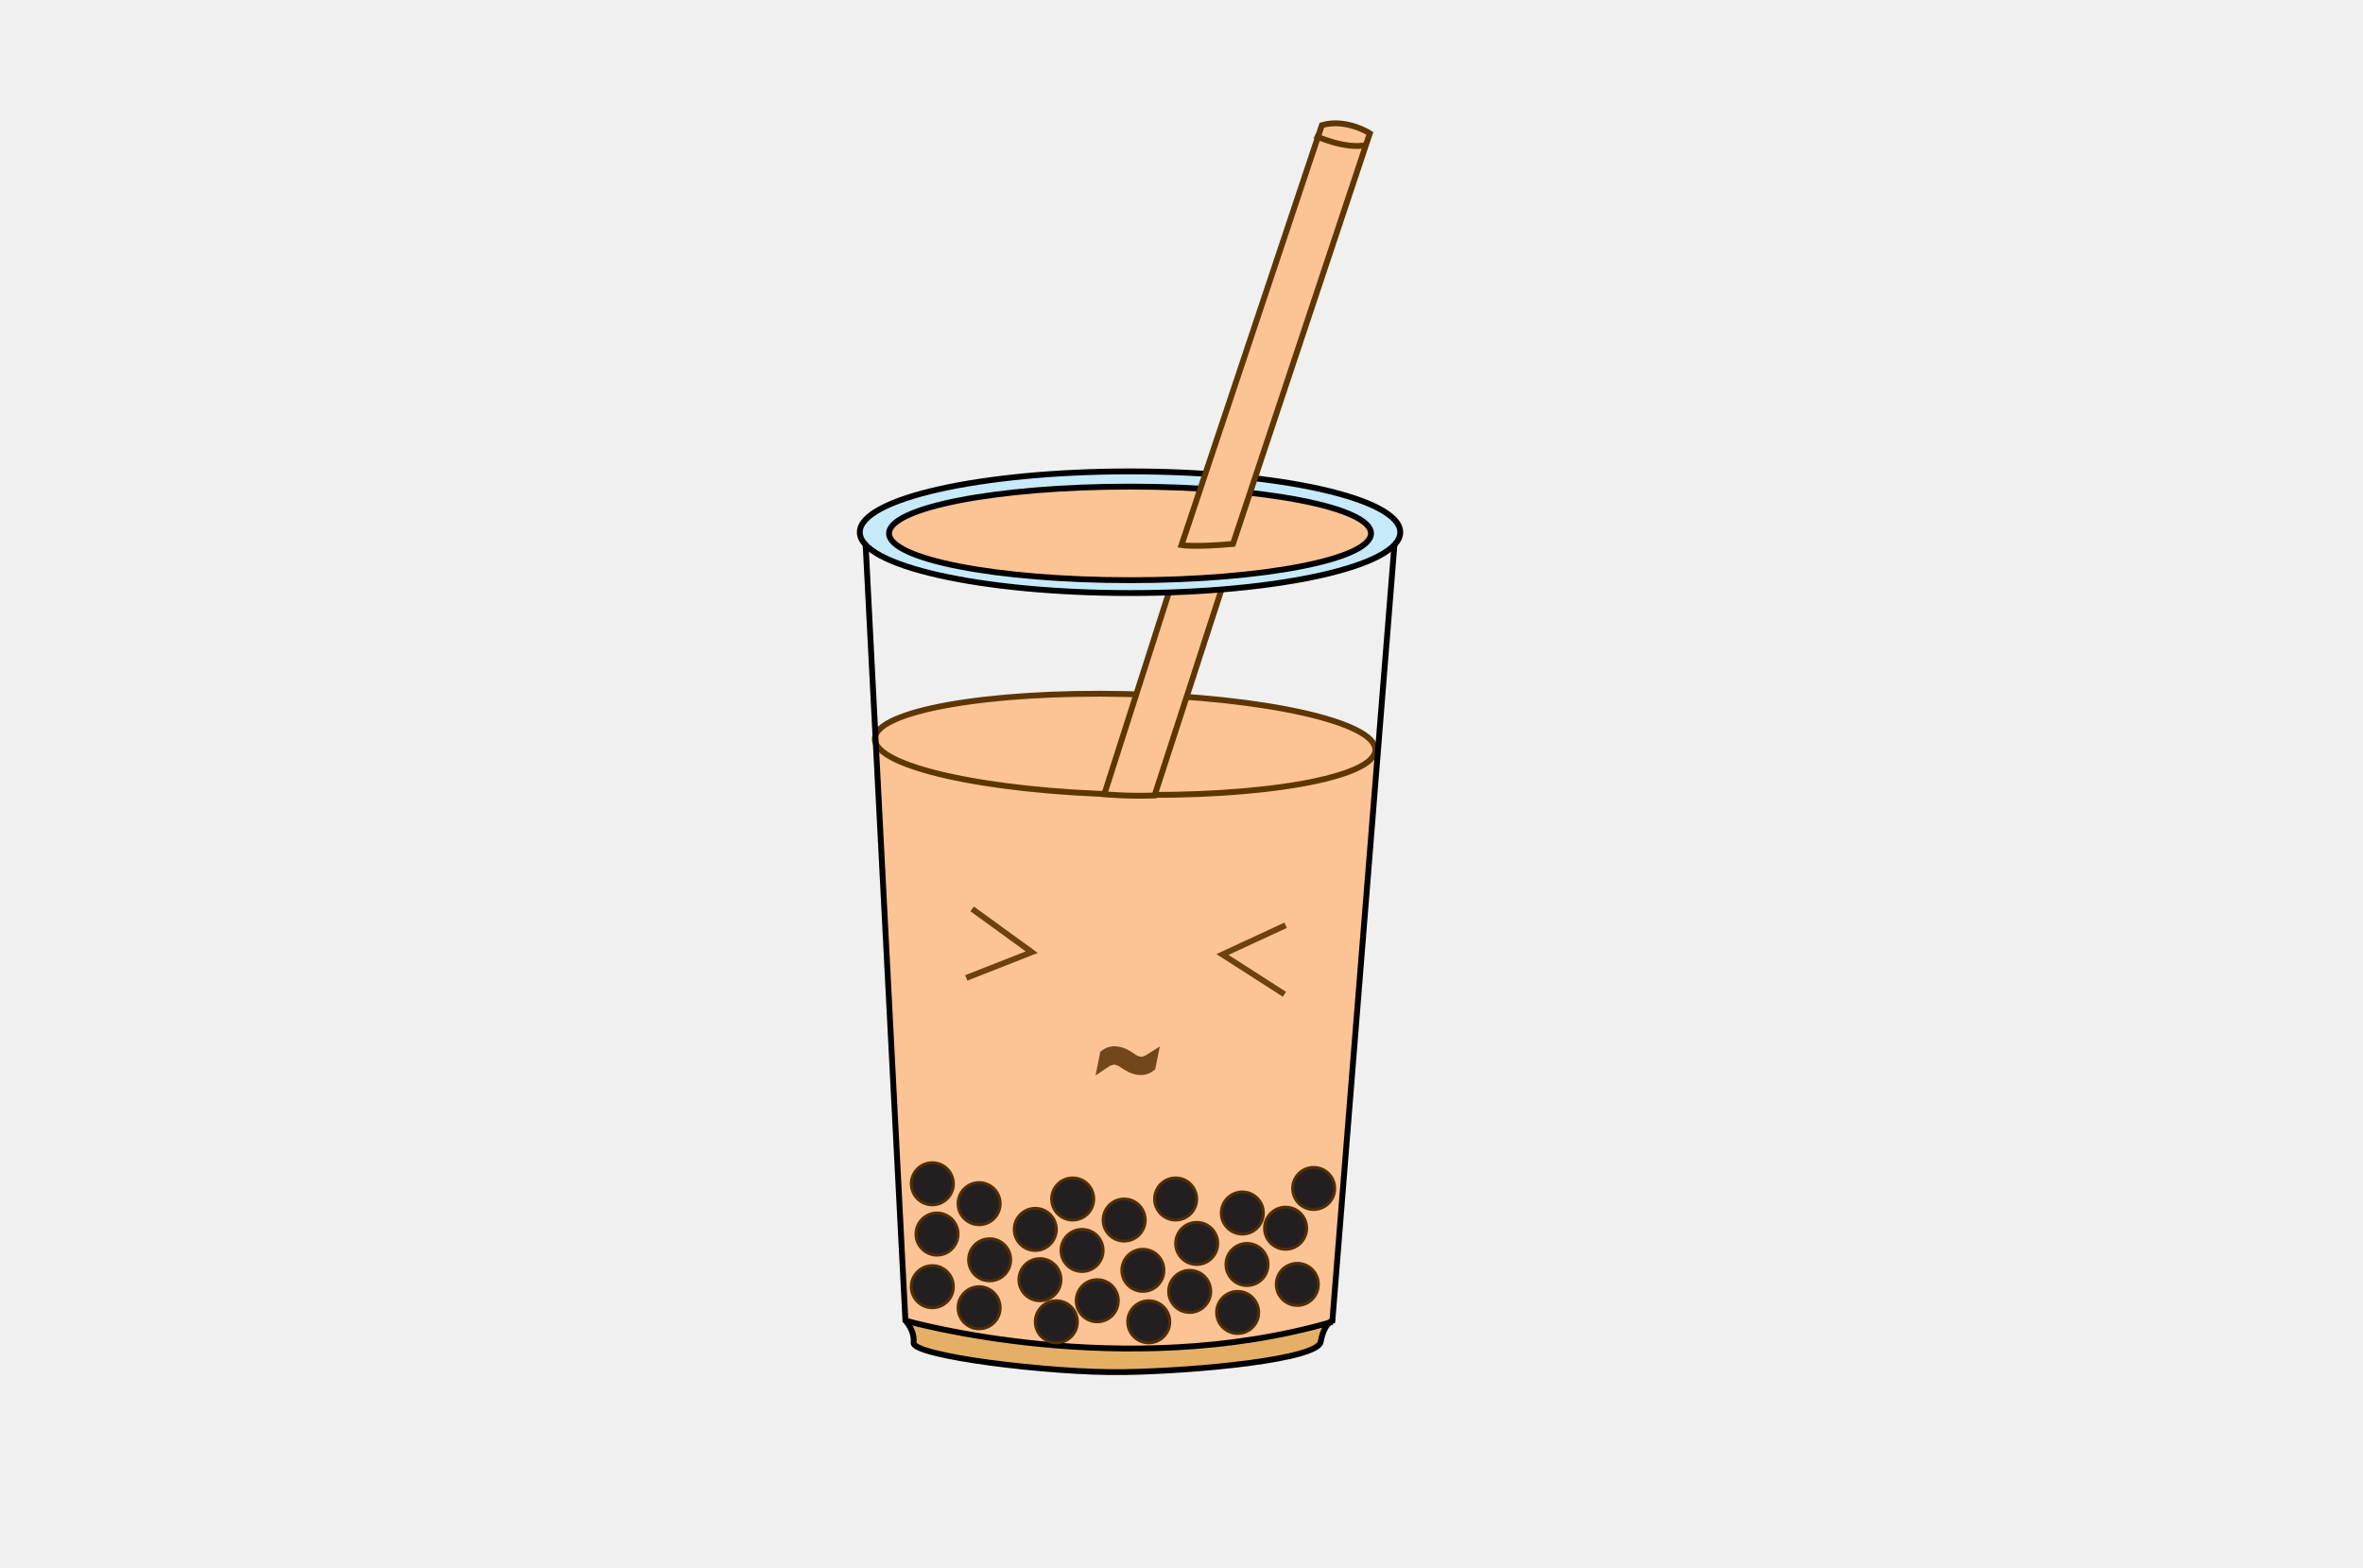
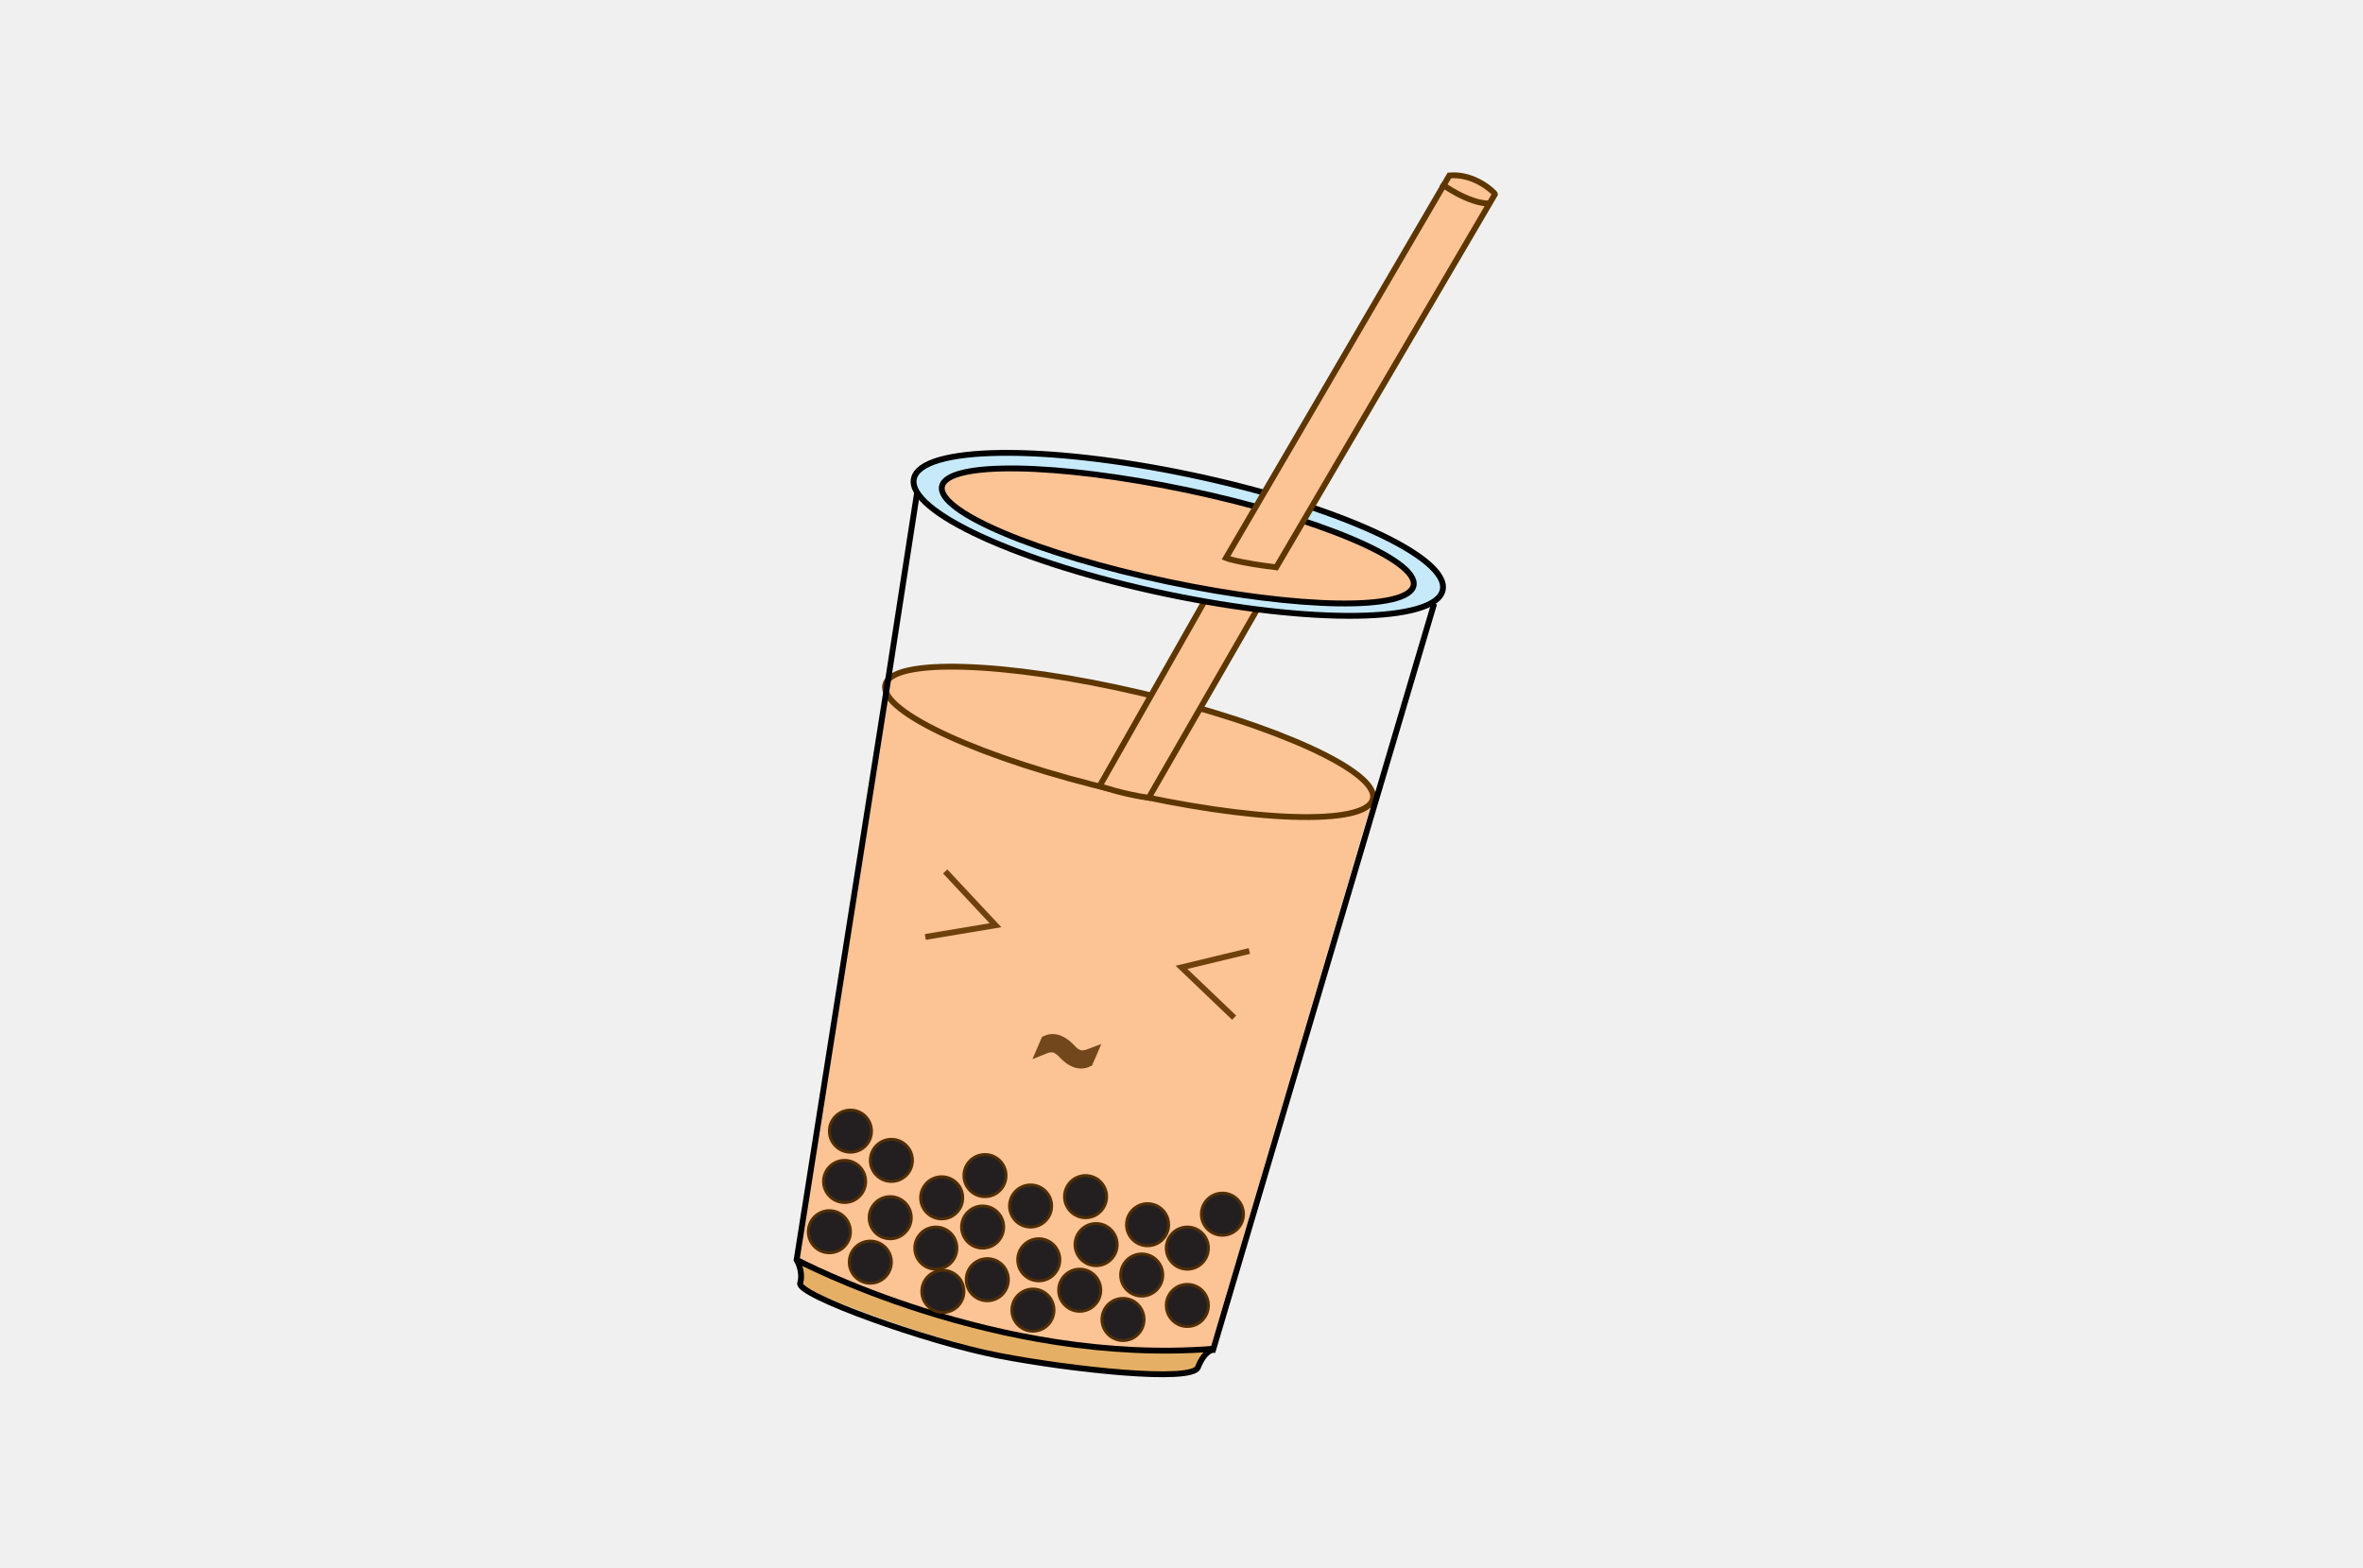
<svg xmlns="http://www.w3.org/2000/svg" xmlns:xlink="http://www.w3.org/1999/xlink" version="1.1" x="0px" y="0px" viewBox="0 0 202 134" style="enable-background:new 0 0 202 134;" xml:space="preserve">
  <style type="text/css">
	.st0{display:none;}
	.st1{display:inline;}
	.st2{opacity:0.9;clip-path:url(#SVGID_2_);}
	.st3{fill:#606063;}
	.st4{fill:url(#SVGID_3_);}
	.st5{fill:none;stroke:#606063;stroke-width:1.652;}
	.st6{fill:none;stroke:#979797;stroke-width:1.652;}
	.st7{fill:none;stroke:url(#SVGID_4_);stroke-width:2.449;}
	.st8{fill:#FFFFFF;filter:url(#Adobe_OpacityMaskFilter);}
	.st9{fill-rule:evenodd;clip-rule:evenodd;}
	.st10{mask:url(#A_1_);fill:url(#SVGID_5_);}
	.st11{fill:#FFFFFF;filter:url(#Adobe_OpacityMaskFilter_1_);}
	.st12{mask:url(#B_1_);fill:#612F01;}
	.st13{fill:#FEDC90;}
	.st14{fill:#D1884F;}
	.st15{fill:#FFFFFF;filter:url(#Adobe_OpacityMaskFilter_2_);}
	.st16{mask:url(#C_1_);fill:#612F01;}
	.st17{opacity:0.5;fill:#AEA0D6;enable-background:new    ;}
	.st18{fill:#E5B065;}
	.st19{fill:#FCC395;}
	.st20{fill:#FCC395;stroke:#5E3601;stroke-width:0.5;stroke-miterlimit:10;}
	.st21{fill:#C7EAFB;stroke:#000000;stroke-width:0.5;stroke-miterlimit:10;}
	.st22{fill:#FCC395;stroke:#000000;stroke-width:0.5;stroke-miterlimit:10;}
	.st23{fill:none;stroke:#000000;stroke-width:0.5;stroke-miterlimit:10;}
	.st24{fill:none;stroke:#6F410C;stroke-width:0.5;stroke-miterlimit:10;}
	.st25{fill:#231F20;stroke:#502E05;stroke-width:0.25;stroke-miterlimit:10;}
	.st26{stroke:#73471C;stroke-miterlimit:10;}
	.st27{font-family:'EkkamaiNew-Regular';}
	.st28{font-size:8px;}
</style>
  <g id="Layer_1" class="st0">
    <g class="st1">
      <defs>
        <rect id="SVGID_1_" y="0" width="202" height="133.7" />
      </defs>
      <clipPath id="SVGID_2_">
        <use xlink:href="#SVGID_1_" style="overflow:visible;" />
      </clipPath>
      <g class="st2">
        <g>
          <ellipse transform="matrix(0.4956 -0.8686 0.8686 0.4956 -56.7551 114.1083)" class="st3" cx="69.9" cy="105.9" rx="16.8" ry="35.3" />
          <path class="st3" d="M96.7,126.9l14.1-8.6L38.4,77l-0.1,16.6L96.7,126.9L96.7,126.9z" />
          <path class="st3" d="M41.9,80.7L7.2,60.9c-0.8-0.5-1.8-0.2-2.3,0.6c0,0,0,0,0,0.1L3,65.4c-1,1.9-0.3,4.3,1.5,5.4l35.9,21.6      L41.9,80.7L41.9,80.7z" />
        </g>
        <linearGradient id="SVGID_3_" gradientUnits="userSpaceOnUse" x1="-541.672" y1="277.549" x2="-541.672" y2="238.597" gradientTransform="matrix(-0.8686 -0.4956 0.4956 -0.8686 -531.4266 66.7486)">
          <stop offset="0" style="stop-color:#404042" />
          <stop offset="1" style="stop-color:#48484B" />
        </linearGradient>
        <path class="st4" d="M86.2,77.2C65.8,65.5,44.9,63.7,39.6,73s6.9,26.4,27.3,38s41.3,13.5,46.6,4.2S106.7,88.9,86.2,77.2z" />
        <g>
          <path class="st5" d="M101.6,120.4c1.2-8.3-8.4-20.5-23.4-29S47.8,80.8,41.3,86" />
          <path class="st6" d="M40.3,73.4c-2.4,4.2-1,10.4,4,17.2c4.9,6.8,12.9,13.9,23.1,19.6s20.3,9.1,28.6,9.9      c8.4,0.8,14.5-1.2,16.9-5.4s0.9-10.4-4-17.2C104,90.8,96,83.7,85.8,77.9s-20.3-9.1-28.6-9.9C48.8,67.3,42.7,69.2,40.3,73.4      L40.3,73.4z" />
        </g>
        <linearGradient id="SVGID_4_" gradientUnits="userSpaceOnUse" x1="40.016" y1="55.054" x2="33.695" y2="44.124" gradientTransform="matrix(1 0 0 -1 0 133.8898)">
          <stop offset="0" style="stop-color:#404042" />
          <stop offset="1" style="stop-color:#48484B" />
        </linearGradient>
        <path class="st7" d="M37,77.1l-0.3,14.4" />
        <defs>
          <filter id="Adobe_OpacityMaskFilter" filterUnits="userSpaceOnUse" x="0.1" y="58.3" width="117.2" height="72.8">
            <feColorMatrix type="matrix" values="1 0 0 0 0  0 1 0 0 0  0 0 1 0 0  0 0 0 1 0" />
          </filter>
        </defs>
        <mask maskUnits="userSpaceOnUse" x="0.1" y="58.3" width="117.2" height="72.8" id="A_1_">
          <path class="st8" d="M-5,57.2h126v76.4H-5V57.2z" />
          <path class="st9" d="M61.6,120.5C46.7,112,37.1,99.9,38.1,91.6c0-0.3-0.1-0.6-0.3-0.7l-33.3-20C2.7,69.7,2,67.4,3,65.4l1.9-3.8      c0.4-0.8,1.4-1.1,2.2-0.7c0,0,0,0,0.1,0l30.9,17.6c0.1,0.1,0.3,0,0.3-0.2c0-0.3,0-0.6,0-1l0-0.4c0,0,0,0,0,0      c0.1-1.4,0.5-2.8,1.2-4c5.3-9.3,26.2-7.5,46.6,4.2s32.7,28.7,27.3,38c-0.7,1.2-1.6,2.2-2.8,3.1c0,0,0,0,0,0l-0.5,0.3      c0,0-0.1,0-0.1,0c0,0-0.1,0.1-0.1,0.1l-11.6,7.1C91.8,131,76.5,129,61.6,120.5L61.6,120.5z" />
        </mask>
        <linearGradient id="SVGID_5_" gradientUnits="userSpaceOnUse" x1="60.595" y1="68.825" x2="55.699" y2="7.702" gradientTransform="matrix(1 0 0 -1 0 133.8898)">
          <stop offset="0" style="stop-color:#404042" />
          <stop offset="1" style="stop-color:#48484B" />
        </linearGradient>
        <path class="st10" d="M61.6,120.5l-1.2,2.1L61.6,120.5z M4.5,70.8l-1.3,2.1L4.5,70.8L4.5,70.8z M3,65.4l-2.2-1.1L3,65.4z      M4.9,61.6l2.2,1.1L4.9,61.6z M7.2,61l1.2-2.1L7.2,61L7.2,61z M38.4,77.4l2.4,0.1l0-0.1v-0.1L38.4,77.4L38.4,77.4z M39.6,73     l-2.1-1.2L39.6,73L39.6,73z M86.2,77.2l1.2-2.1L86.2,77.2z M113.6,115.2l2.1,1.2L113.6,115.2z M110.2,118.6l-1.3-2.1l0,0l0,0     L110.2,118.6L110.2,118.6z M110.1,118.7l-1.3-2.1L110.1,118.7z M110,118.8l-1.3-2.1l0,0C108.7,116.7,110,118.8,110,118.8z      M98.4,125.9l-1.3-2.1l-0.1,0.1l-0.1,0.1L98.4,125.9L98.4,125.9z M110.8,118.3l1.3,2.1L110.8,118.3z M110.8,118.3l1.4,2     L110.8,118.3z M38.4,77l-2.5,0L38.4,77z M38.1,78.6l1.2-2.1L38.1,78.6z M38.4,77L36,76.8L38.4,77z M38.1,91.6l-2.4-0.3L38.1,91.6     z M37.8,90.9l1.3-2.1L37.8,90.9z M35.7,91.3c-0.6,5.1,2,10.9,6.3,16.2c4.3,5.4,10.7,10.7,18.4,15.1l2.4-4.3     c-7.2-4.1-13.1-9.1-17-13.9c-4-4.9-5.6-9.4-5.2-12.5L35.7,91.3L35.7,91.3z M3.3,72.9l33.3,20l2.5-4.2l-33.3-20L3.3,72.9z      M0.8,64.3c-1.6,3.1-0.5,6.8,2.5,8.6l2.5-4.2c-0.8-0.5-1-1.4-0.6-2.2L0.8,64.3L0.8,64.3z M2.7,60.5l-1.9,3.8l4.4,2.2l1.9-3.8     L2.7,60.5z M8.4,58.8c-2-1.1-4.5-0.4-5.6,1.5c0,0.1-0.1,0.1-0.1,0.2l4.4,2.2c-0.2,0.4-0.7,0.6-1.1,0.3L8.4,58.8z M39.3,76.4     L8.4,58.8L6,63.1l30.9,17.6L39.3,76.4L39.3,76.4z M35.9,77.3c0,0.4,0,0.8,0,1.2l4.9-0.2c0-0.3,0-0.5,0-0.8L35.9,77.3L35.9,77.3z      M35.9,77l0,0.4l4.9,0l0-0.4L35.9,77z M37.5,71.8c-0.9,1.5-1.4,3.2-1.5,5l4.9,0.4c0.1-1.1,0.4-2.1,0.9-3L37.5,71.8L37.5,71.8z      M87.5,75.1c-10.4-6-21.1-9.5-30-10.3c-8.6-0.8-16.6,1-20,7l4.3,2.4c1.9-3.3,7.1-5.3,15.3-4.6c8,0.7,18,4,28,9.7L87.5,75.1     L87.5,75.1z M115.7,116.4c3.4-6,0.9-13.8-4.1-20.8c-5.2-7.2-13.7-14.6-24.1-20.6L85,79.3C95,85,102.9,92,107.6,98.5     c4.8,6.7,5.8,12.2,3.9,15.5L115.7,116.4L115.7,116.4z M112.2,120.3c1.4-1,2.6-2.3,3.5-3.9l-4.3-2.4c-0.5,0.9-1.2,1.6-2.1,2.3     L112.2,120.3L112.2,120.3z M111.5,120.7l0.5-0.3l-2.6-4.2l-0.5,0.3L111.5,120.7z M108.9,116.6L108.9,116.6l2.5,4.2l0.1-0.1     L108.9,116.6z M111.3,120.9l0.2-0.1l-2.6-4.2l-0.1,0.1L111.3,120.9L111.3,120.9z M99.7,128l11.6-7.1l-2.6-4.2l-11.6,7.1L99.7,128     L99.7,128z M60.3,122.6c7.7,4.4,15.5,7.1,22.4,8.1c6.8,1,13.1,0.3,17.1-2.9l-3-3.9c-2.5,1.9-7.1,2.8-13.4,1.9     c-6.2-0.9-13.4-3.4-20.7-7.5L60.3,122.6L60.3,122.6z M109.5,120.4c-1.6-0.9-1.6-3.2-0.1-4.2l2.6,4.2c1.2-0.7,1.5-2.2,0.8-3.4     c-0.2-0.3-0.5-0.6-0.9-0.8C112,116.2,109.5,120.4,109.5,120.4z M109.3,116.3c-1.1,0.8-1.4,2.3-0.6,3.4c0.2,0.3,0.5,0.5,0.8,0.7     l2.4-4.3c1.6,0.9,1.6,3.1,0.2,4.1L109.3,116.3L109.3,116.3z M40.8,77c0,1.9-2,3-3.7,2.1l2.4-4.3c-1.2-0.7-2.7-0.3-3.4,0.9     c-0.2,0.4-0.3,0.8-0.3,1.2C35.9,77,40.8,77,40.8,77z M36.9,80.7c1.3,0.7,2.9,0.3,3.6-1c0.2-0.4,0.3-0.8,0.3-1.3l-4.9,0     c0-1.7,1.9-2.8,3.4-1.9L36.9,80.7z M37.2,79.1c1.2,0.7,2.7,0.3,3.4-0.9c0.2-0.3,0.3-0.7,0.3-1L36,76.8c0.2-1.8,2.1-2.8,3.6-1.9     L37.2,79.1L37.2,79.1z M40.6,91.9c0.1-1.2-0.4-2.4-1.5-3.1L36.5,93c-0.6-0.3-0.9-1-0.8-1.7L40.6,91.9z" />
        <defs>
          <filter id="Adobe_OpacityMaskFilter_1_" filterUnits="userSpaceOnUse" x="82.6" y="42.4" width="52.6" height="52.6">
            <feColorMatrix type="matrix" values="1 0 0 0 0  0 1 0 0 0  0 0 1 0 0  0 0 0 1 0" />
          </filter>
        </defs>
        <mask maskUnits="userSpaceOnUse" x="82.6" y="42.4" width="52.6" height="52.6" id="B_1_">
          <path class="st11" d="M72.4,32.2h72.8V105H72.4V32.2z" />
          <path class="st9" d="M88.4,86.3c-6.4-6.4-3.1-20.2,7.4-30.7s24.3-13.9,30.7-7.4l3,3c6.4,6.4,3.1,20.2-7.4,30.7      s-24.3,13.9-30.7,7.4C91.3,89.2,88.4,86.3,88.4,86.3z" />
        </mask>
        <path class="st12" d="M126.5,48.1l-1.7,1.7v0L126.5,48.1L126.5,48.1z M129.5,51.1l1.7-1.7L129.5,51.1z M90.1,84.5l0.1,0.1     l0.1,0.1l0,0.1l0,0l0,0l0-0.1l-0.1-0.1L90.1,84.5L86.6,88l-0.1-0.1l-0.1-0.1l0-0.1l0,0l0,0l0,0.1l0.1,0.1l0.1,0.1L90.1,84.5z      M97.5,57.3c-5,5-8.2,10.7-9.4,15.7c-1.2,5.1-0.4,9.1,2,11.5L86.6,88c-4.1-4.1-4.8-10.1-3.3-16.2c1.5-6.1,5.2-12.5,10.7-18.1     L97.5,57.3L97.5,57.3z M124.8,49.9c-2.4-2.4-6.4-3.2-11.5-2c-5.1,1.2-10.7,4.4-15.7,9.4L94,53.8c5.5-5.5,12-9.3,18.1-10.7     c6-1.5,12.1-0.7,16.2,3.3L124.8,49.9L124.8,49.9z M124.8,49.9l3.5-3.5c0,0,0,0,0,0L124.8,49.9L124.8,49.9z M127.7,52.8l-3-3     l3.5-3.5l3,3C131.2,49.3,127.7,52.8,127.7,52.8z M120.3,80.1c5-5,8.2-10.7,9.4-15.7c1.2-5.1,0.4-9.1-2-11.5l3.5-3.5     c4.1,4.1,4.8,10.1,3.3,16.1c-1.5,6.1-5.2,12.5-10.7,18.1L120.3,80.1L120.3,80.1z M93.1,87.5c2.4,2.4,6.4,3.2,11.5,2     c5.1-1.2,10.7-4.4,15.7-9.4l3.5,3.5c-5.5,5.5-12,9.3-18.1,10.7c-6,1.5-12.1,0.7-16.2-3.3L93.1,87.5L93.1,87.5z M90.1,84.5l3,3     L89.6,91l-3-3L90.1,84.5z" />
        <path class="st13" d="M91.3,89.2c6.4,6.4,20.2,3.1,30.7-7.4s13.9-24.3,7.4-30.7l-3-3L88.4,86.3L91.3,89.2L91.3,89.2z" />
        <path class="st14" d="M88.4,86.3c6.4,6.4,20.2,3.1,30.7-7.4s13.9-24.3,7.4-30.7s-20.2-3.1-30.7,7.4S81.9,79.8,88.4,86.3z" />
        <defs>
          <filter id="Adobe_OpacityMaskFilter_2_" filterUnits="userSpaceOnUse" x="145.7" y="8.9" width="52.6" height="52.6">
            <feColorMatrix type="matrix" values="1 0 0 0 0  0 1 0 0 0  0 0 1 0 0  0 0 0 1 0" />
          </filter>
        </defs>
        <mask maskUnits="userSpaceOnUse" x="145.7" y="8.9" width="52.6" height="52.6" id="C_1_">
          <path class="st15" d="M135.5-1.1h72.8v72.8h-72.8V-1.1z" />
          <path class="st9" d="M189.6,55.8L189.6,55.8c-6.5,6.5-20.2,3.2-30.8-7.4s-13.9-24.3-7.4-30.7l0,0l3-3c6.4-6.4,20.2-3.1,30.7,7.4      s13.9,24.3,7.4,30.7L189.6,55.8L189.6,55.8z" />
        </mask>
        <path class="st16" d="M189.6,55.8l-1.8-1.7l0,0l0,0L189.6,55.8L189.6,55.8z M151.4,17.7l1.7-1.7l1.7,1.7l-1.7,1.7L151.4,17.7z      M151.4,17.7l-1.7,1.7l-1.7-1.7l1.7-1.7L151.4,17.7z M154.4,14.7l-1.7-1.7C152.6,13,154.4,14.7,154.4,14.7z M192.5,52.8l1.7,1.7     L192.5,52.8z M187.8,54.1L187.8,54.1l3.6,3.4l-0.1,0.1L187.8,54.1L187.8,54.1z M160.6,46.6c5,5,10.7,8.2,15.7,9.4     c5.1,1.2,9.1,0.4,11.5-2l3.5,3.5c-4.1,4.1-10.1,4.8-16.2,3.3c-6.1-1.5-12.5-5.2-18.1-10.7L160.6,46.6L160.6,46.6z M153.1,19.4     c-2.4,2.4-3.2,6.4-2,11.5c1.2,5.1,4.4,10.7,9.4,15.7l-3.5,3.5c-5.5-5.5-9.3-12-10.7-18.1c-1.5-6-0.7-12.1,3.3-16.1L153.1,19.4     L153.1,19.4z M153.1,15.9L153.1,15.9l-3.5,3.5L153.1,15.9z M156.1,16.4l-3,3l-3.5-3.5l3-3C152.6,12.9,156.1,16.4,156.1,16.4z      M183.3,23.9c-5-5-10.7-8.2-15.7-9.4c-5.1-1.2-9.1-0.4-11.5,2l-3.5-3.5c4.1-4.1,10.1-4.8,16.2-3.3c6.1,1.5,12.5,5.2,18.1,10.7     L183.3,23.9L183.3,23.9z M190.8,51.1c2.4-2.4,3.2-6.4,2-11.5c-1.2-5.1-4.4-10.7-9.4-15.7l3.5-3.5c5.5,5.5,9.3,12,10.7,18.1     c1.5,6,0.7,12.1-3.3,16.2L190.8,51.1L190.8,51.1z M187.9,54l2.9-2.9l3.5,3.5l-2.9,2.9L187.9,54z" />
        <path class="st14" d="M192.5,52.8c6.4-6.4,3.1-20.2-7.4-30.7s-24.3-13.9-30.7-7.4l-3,3l38.1,38.1L192.5,52.8z" />
        <path class="st13" d="M189.5,55.8c6.4-6.4,3.1-20.2-7.4-30.7s-24.3-13.9-30.7-7.4s-3.1,20.2,7.4,30.7S183.1,62.2,189.5,55.8     L189.5,55.8z" />
        <g>
          <path class="st17" d="M48.8,22.1c-0.2-1-1.7-1-1.8,0L46,28.3c-0.1,0.4-0.4,0.7-0.8,0.8L39,30c-1,0.2-1,1.7,0,1.8l6.2,0.9      c0.4,0.1,0.7,0.4,0.8,0.8l0.9,6.2c0.2,1,1.7,1,1.8,0l0.9-6.2c0.1-0.4,0.4-0.7,0.8-0.8l6.2-0.9c1-0.2,1-1.7,0-1.8l-6.2-0.9      c-0.4-0.1-0.7-0.4-0.8-0.8C49.7,28.3,48.8,22.1,48.8,22.1z M183.4,85.6c-0.2-1-1.7-1-1.8,0l-0.9,6.2c-0.1,0.4-0.4,0.7-0.8,0.8      l-6.2,0.9c-1,0.2-1,1.7,0,1.8l6.2,0.9c0.4,0.1,0.7,0.4,0.8,0.8l0.9,6.2c0.2,1,1.7,1,1.8,0l0.9-6.2c0.1-0.4,0.4-0.7,0.8-0.8      l6.2-0.9c1-0.2,1-1.7,0-1.8l-6.2-0.9c-0.4-0.1-0.7-0.4-0.8-0.8L183.4,85.6L183.4,85.6z M86,7.3c0.2-1,1.7-1,1.8,0l0.3,2      c0.1,0.4,0.4,0.7,0.8,0.8l2,0.3c1,0.2,1,1.7,0,1.8l-2,0.3c-0.4,0.1-0.7,0.4-0.8,0.8l-0.3,2c-0.2,1-1.7,1-1.8,0l-0.3-2      c-0.1-0.4-0.4-0.7-0.8-0.8l-2-0.3c-1-0.2-1-1.7,0-1.8l2-0.3c0.4-0.1,0.7-0.4,0.8-0.8C85.7,9.3,86,7.3,86,7.3z" />
        </g>
      </g>
    </g>
  </g>
  <g id="Layer_2">
-     <path class="st18" d="M77.9,113.2l0.4,1.9c0,0,20.2,4.8,34.3,0l0.5-1.7C113.2,113.4,99.5,117.9,77.9,113.2z" />
-     <path class="st19" d="M74.9,63.5l2.5,49.4c0,0,19.5,5,36.3,0l3.9-48.2L74.9,63.5z" />
-     <ellipse transform="matrix(2.253052e-02 -0.9997 0.9997 2.253052e-02 30.3302 158.3676)" class="st20" cx="96.2" cy="63.7" rx="4.3" ry="21.4" />
-     <path class="st20" d="M100.9,47.6l-6.5,20.3c0,0,2.1,0.2,4.3,0.1l6.4-19.7C105.1,48.3,103.1,47,100.9,47.6z" />
-     <ellipse class="st21" cx="96.6" cy="45.5" rx="23.1" ry="5.2" />
-     <ellipse class="st22" cx="96.6" cy="45.6" rx="20.6" ry="4" />
-     <path class="st20" d="M113,10.7l-12,35.9c0,0,1.1,0.2,4.4-0.1l11.7-35.1C117.1,11.4,115.1,10.1,113,10.7z" />
-     <path class="st20" d="M112.4,11.6c0,0,2.6,1.2,4.4,0.8" />
-     <path class="st23" d="M74,46.6l0.8,15.6l2.6,50.7c0,0,0.8,0.8,0.7,1.9c-0.1,1.1,11.6,2.6,18,2.5c6.3-0.1,16.6-1.1,16.8-2.6   c0.3-1.6,1-1.8,1-1.8l5.3-66.3" />
-     <path class="st23" d="M117.4,118.4" />
-     <path class="st23" d="M77.4,112.9c0,0,18.6,5.3,36.5,0.1" />
-     <polyline class="st24" points="83.1,77.7 88.2,81.4 82.6,83.6  " />
-     <polyline class="st24" points="109.8,85 104.5,81.6 109.9,79.1  " />
-     <circle class="st25" cx="84.6" cy="107.7" r="1.8" />
-     <circle class="st25" cx="88.5" cy="105.1" r="1.8" />
-     <circle class="st25" cx="88.9" cy="109.4" r="1.8" />
-     <circle class="st25" cx="92.5" cy="106.9" r="1.8" />
-     <circle class="st25" cx="93.8" cy="111.2" r="1.8" />
-     <circle class="st25" cx="97.7" cy="108.6" r="1.8" />
-     <circle class="st25" cx="98.2" cy="113" r="1.8" />
-     <circle class="st25" cx="101.7" cy="110.4" r="1.8" />
-     <circle class="st25" cx="102.3" cy="106.3" r="1.8" />
-     <circle class="st25" cx="106.2" cy="103.7" r="1.8" />
-     <circle class="st25" cx="106.6" cy="108.1" r="1.8" />
-     <circle class="st25" cx="109.9" cy="105" r="1.8" />
-     <circle class="st25" cx="105.8" cy="112.2" r="1.8" />
-     <circle class="st25" cx="110.9" cy="109.8" r="1.8" />
-     <circle class="st25" cx="79.7" cy="101.2" r="1.8" />
-     <circle class="st25" cx="80.1" cy="105.5" r="1.8" />
-     <circle class="st25" cx="83.7" cy="102.9" r="1.8" />
-     <circle class="st25" cx="91.7" cy="102.5" r="1.8" />
-     <circle class="st25" cx="96.1" cy="104.3" r="1.8" />
-     <circle class="st25" cx="100.5" cy="102.5" r="1.8" />
-     <circle class="st25" cx="112.3" cy="101.6" r="1.8" />
-     <circle class="st25" cx="90.3" cy="113" r="1.8" />
-     <circle class="st25" cx="79.7" cy="110" r="1.8" />
-     <circle class="st25" cx="83.7" cy="111.8" r="1.8" />
-     <text transform="matrix(1.0073 0.2026 -0.1972 0.9804 93.5422 92.9786)" class="st26 st27 st28">~</text>
-     <path class="st20" d="M121.7,69.1" />
+     <path class="st18" d="M68.5,108.1l0,1.9c0,0,18.8,8.8,33.6,7.1l0.8-1.6C102.9,115.5,88.6,117.1,68.5,108.1z" />
+     <path class="st19" d="M75.7,58.9l-7.7,48.8c0,0,18.1,8.9,35.5,7.5l13.7-46.4L75.7,58.9z" />
+     <ellipse transform="matrix(0.228 -0.9737 0.9737 0.228 12.7862 142.929)" class="st20" cx="96.5" cy="63.4" rx="4.3" ry="21.4" />
+     <path class="st20" d="M104.5,48.7L94,67.2c0,0,2,0.7,4.2,1l10.3-17.9C108.5,50.2,106.8,48.5,104.5,48.7z" />
+     <ellipse transform="matrix(0.206 -0.9785 0.9785 0.206 35.2441 134.8995)" class="st21" cx="100.8" cy="45.7" rx="5.2" ry="23.1" />
+     <ellipse transform="matrix(0.206 -0.9785 0.9785 0.206 35.1217 134.9178)" class="st22" cx="100.7" cy="45.8" rx="4" ry="20.6" />
+     <path class="st20" d="M123.9,15l-19.1,32.7c0,0,1,0.4,4.3,0.8l18.7-31.9C127.8,16.5,126.1,14.8,123.9,15z" />
+     <path class="st20" d="M123.2,15.7c0,0,2.3,1.7,4.1,1.7" />
+     <path class="st23" d="M78.4,42.1L76,57.6l-7.9,50.1c0,0,0.6,1,0.3,2s10.8,5,17,6.2c6.2,1.2,16.5,2.3,17,1c0.6-1.5,1.3-1.5,1.3-1.5   l18.9-63.8" />
+     <path class="st23" d="M106,121.3" />
+     <path class="st23" d="M68.1,107.7c0,0,17.1,9.1,35.7,7.6" />
+     <polyline class="st24" points="80.8,74.5 85.1,79.1 79.1,80.1  " />
+     <polyline class="st24" points="105.5,87 101,82.7 106.8,81.3  " />
+     <circle class="st25" cx="76.1" cy="104.1" r="1.8" />
+     <circle class="st25" cx="80.5" cy="102.4" r="1.8" />
+     <circle class="st25" cx="80" cy="106.7" r="1.8" />
+     <circle class="st25" cx="84" cy="104.9" r="1.8" />
+     <circle class="st25" cx="84.4" cy="109.4" r="1.8" />
+     <circle class="st25" cx="88.8" cy="107.7" r="1.8" />
+     <circle class="st25" cx="88.3" cy="112" r="1.8" />
+     <circle class="st25" cx="92.3" cy="110.3" r="1.8" />
+     <circle class="st25" cx="93.7" cy="106.4" r="1.8" />
+     <circle class="st25" cx="98.1" cy="104.7" r="1.8" />
+     <circle class="st25" cx="97.6" cy="109" r="1.8" />
+     <circle class="st25" cx="101.5" cy="106.7" r="1.8" />
+     <circle class="st25" cx="96" cy="112.8" r="1.8" />
+     <circle class="st25" cx="101.5" cy="111.6" r="1.8" />
+     <circle class="st25" cx="72.7" cy="96.7" r="1.8" />
+     <circle class="st25" cx="72.2" cy="101" r="1.8" />
+     <circle class="st25" cx="76.2" cy="99.2" r="1.8" />
+     <circle class="st25" cx="84.2" cy="100.5" r="1.8" />
+     <circle class="st25" cx="88.1" cy="103.1" r="1.8" />
+     <circle class="st25" cx="92.8" cy="102.3" r="1.8" />
+     <circle class="st25" cx="104.5" cy="103.8" r="1.8" />
+     <circle class="st25" cx="80.6" cy="110.4" r="1.8" />
+     <circle class="st25" cx="70.9" cy="105.3" r="1.8" />
+     <circle class="st25" cx="74.4" cy="107.9" r="1.8" />
+     <text transform="matrix(0.9439 0.4058 -0.395 0.9187 87.9356 91.5394)" class="st26 st27 st28">~</text>
+     <path class="st20" d="M120.4,74" />
  </g>
</svg>
